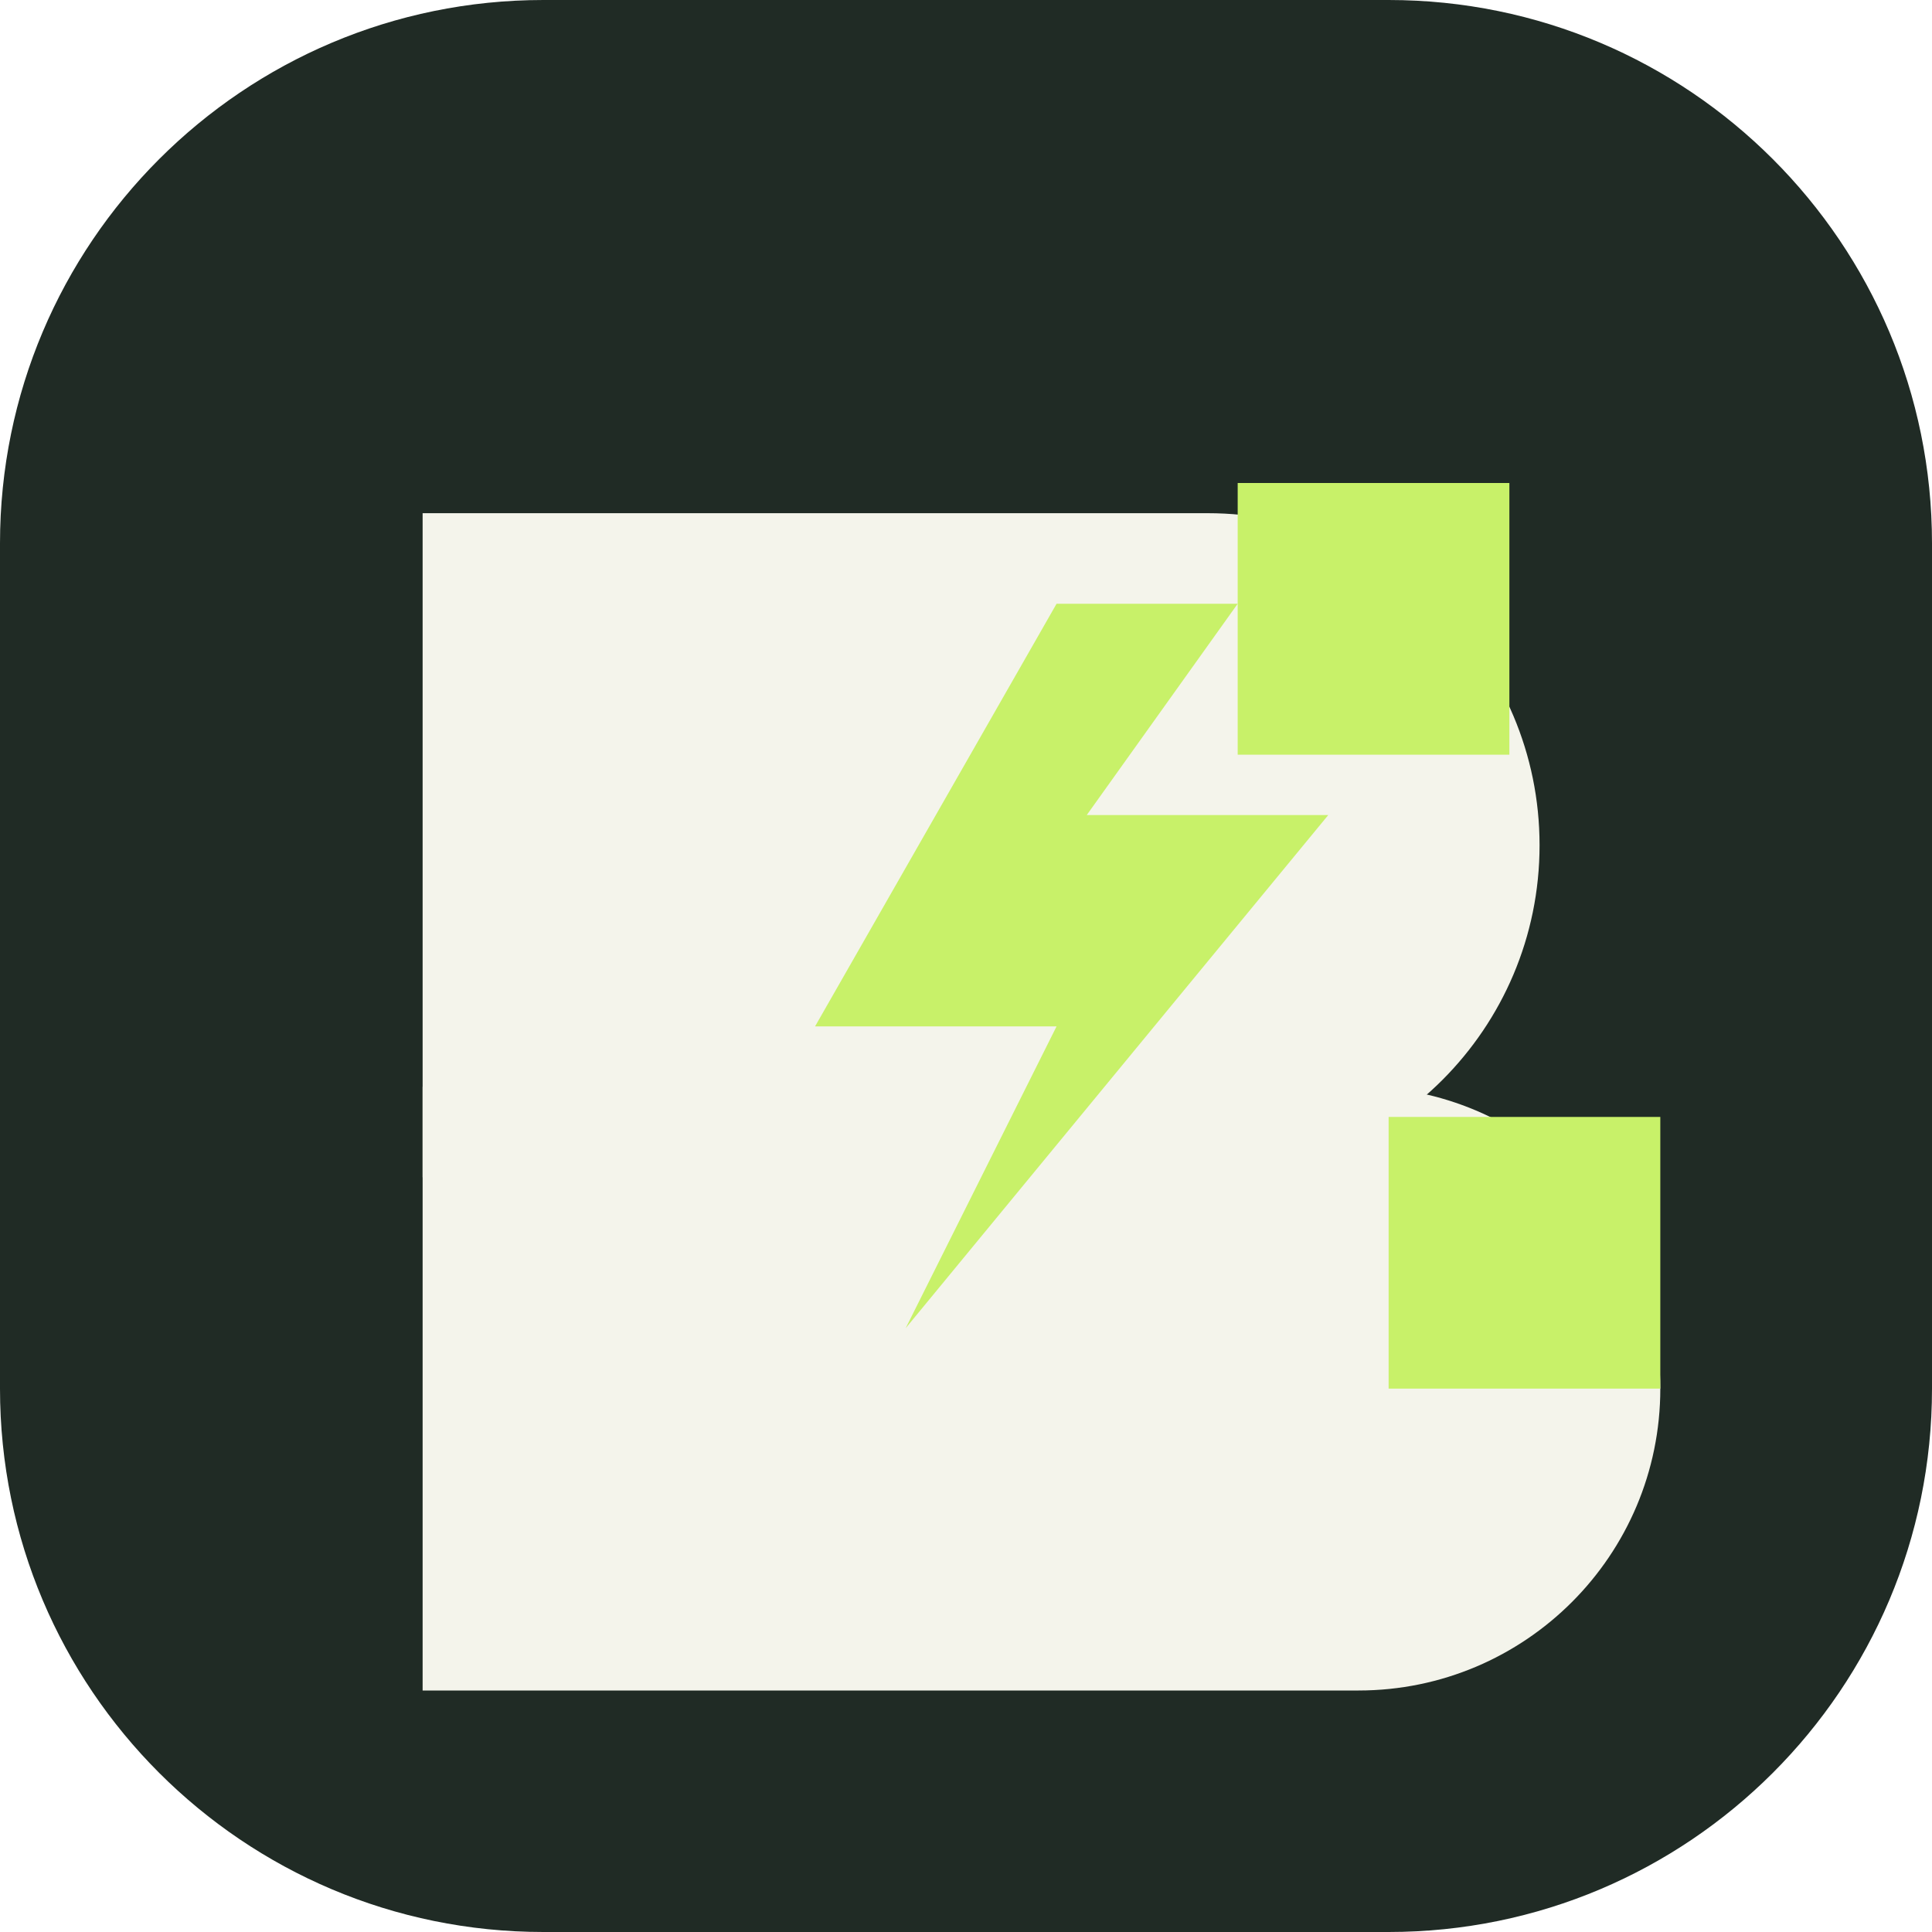
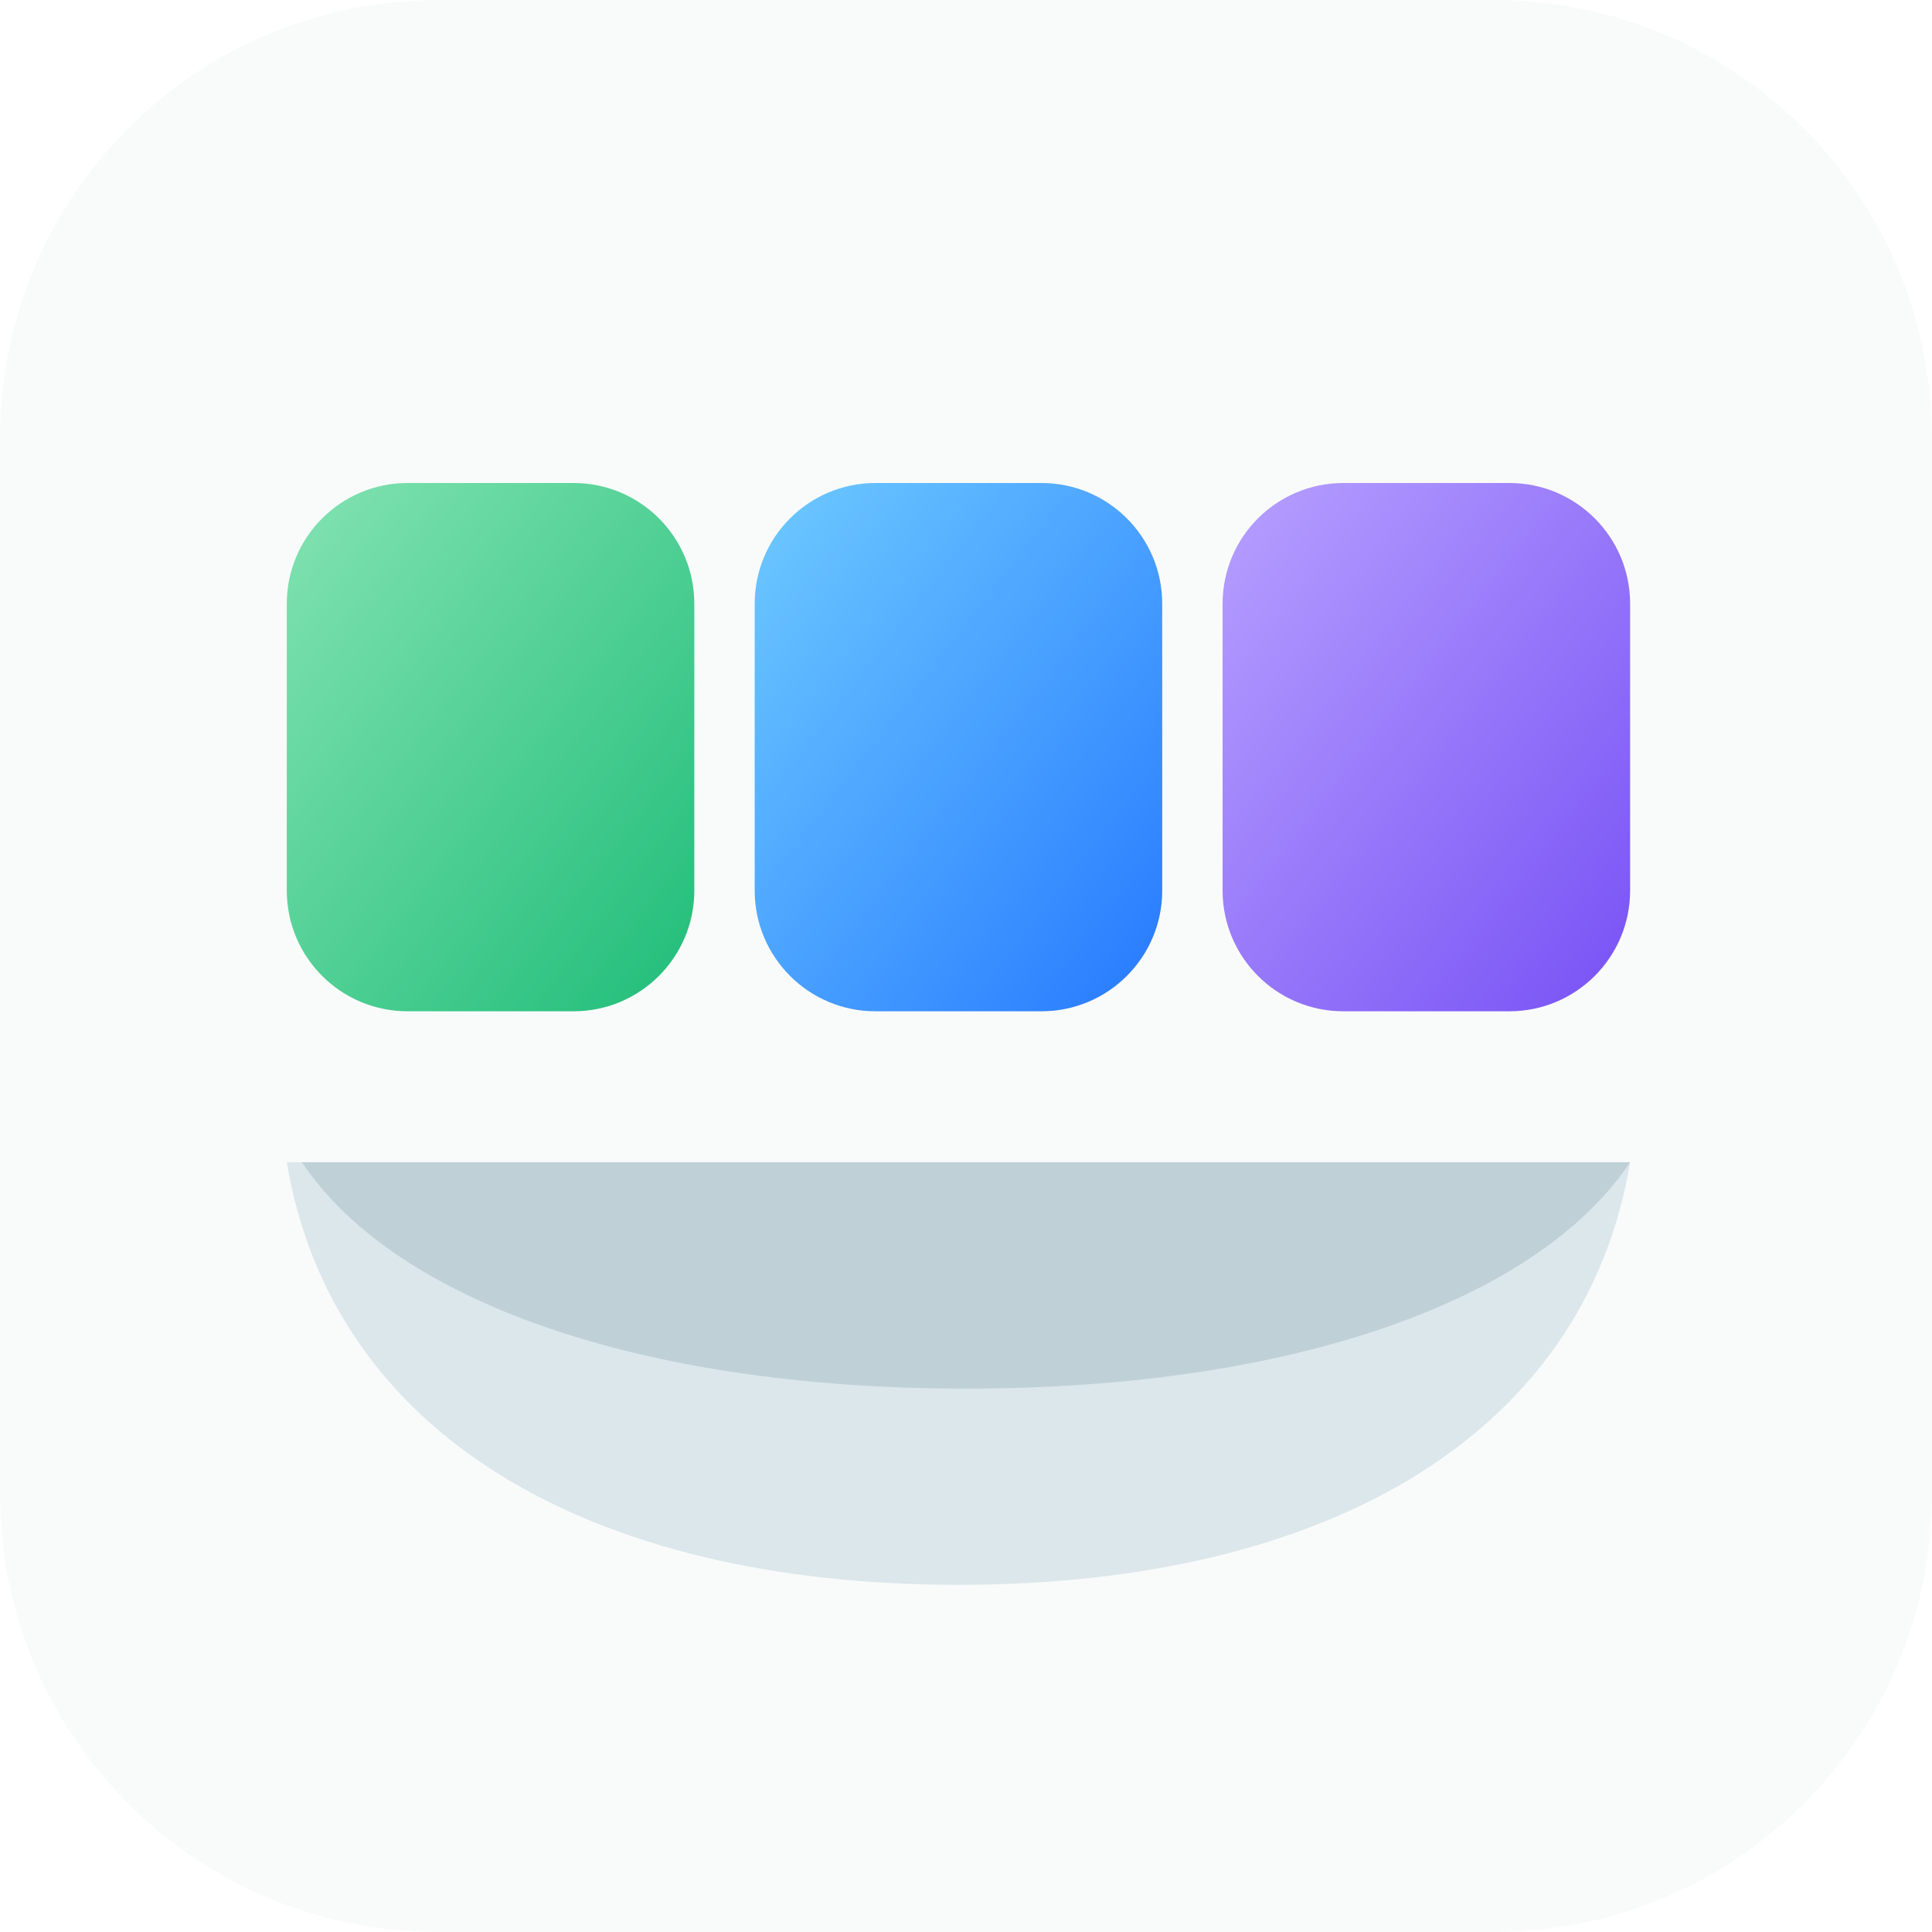
- <svg xmlns="http://www.w3.org/2000/svg" viewBox="0 0 64 64" role="img" aria-labelledby="title">
-   <rect width="64" height="64" rx="18" fill="#202b25" />
-   <path d="M14 17h26a11 11 0 0 1 0 22H14z" fill="#f4f4eb" />
-   <path d="M14 36h31a10 10 0 0 1 0 20H14z" fill="#f4f4eb" />
-   <path d="M41 16h9v9h-9zM46 37h9v9h-9z" fill="#c8f169" />
-   <path d="m35 20-8 14h8l-5 10 14-17h-8l5-7z" fill="#c8f169" />
+ <svg xmlns="http://www.w3.org/2000/svg" viewBox="0 0 128 128" role="img" aria-labelledby="title desc">
+   <defs>
+     <linearGradient id="g" x1="0" y1="0" x2="1" y2="1">
+       <stop stop-color="#83e3b2" />
+       <stop offset="1" stop-color="#20bd79" />
+     </linearGradient>
+     <linearGradient id="b" x1="0" y1="0" x2="1" y2="1">
+       <stop stop-color="#6ecaff" />
+       <stop offset="1" stop-color="#2679ff" />
+     </linearGradient>
+     <linearGradient id="p" x1="0" y1="0" x2="1" y2="1">
+       <stop stop-color="#b6a0ff" />
+       <stop offset="1" stop-color="#7851f5" />
+     </linearGradient>
+   </defs>
+   <rect width="128" height="128" rx="29" fill="#f9fbfa" />
+   <rect x="19" y="32" width="27" height="35" rx="8" fill="url(#g)" />
+   <rect x="50" y="32" width="27" height="35" rx="8" fill="url(#b)" />
+   <rect x="81" y="32" width="27" height="35" rx="8" fill="url(#p)" />
+   <path d="M19 77h89c-3 18-20 28-44.5 28S22 95 19 77Z" fill="#dce7eb" />
+   <path d="M20 77h88c-6 9-22 15-44 15S26 86 20 77Z" fill="#bfd1d7" />
</svg>
